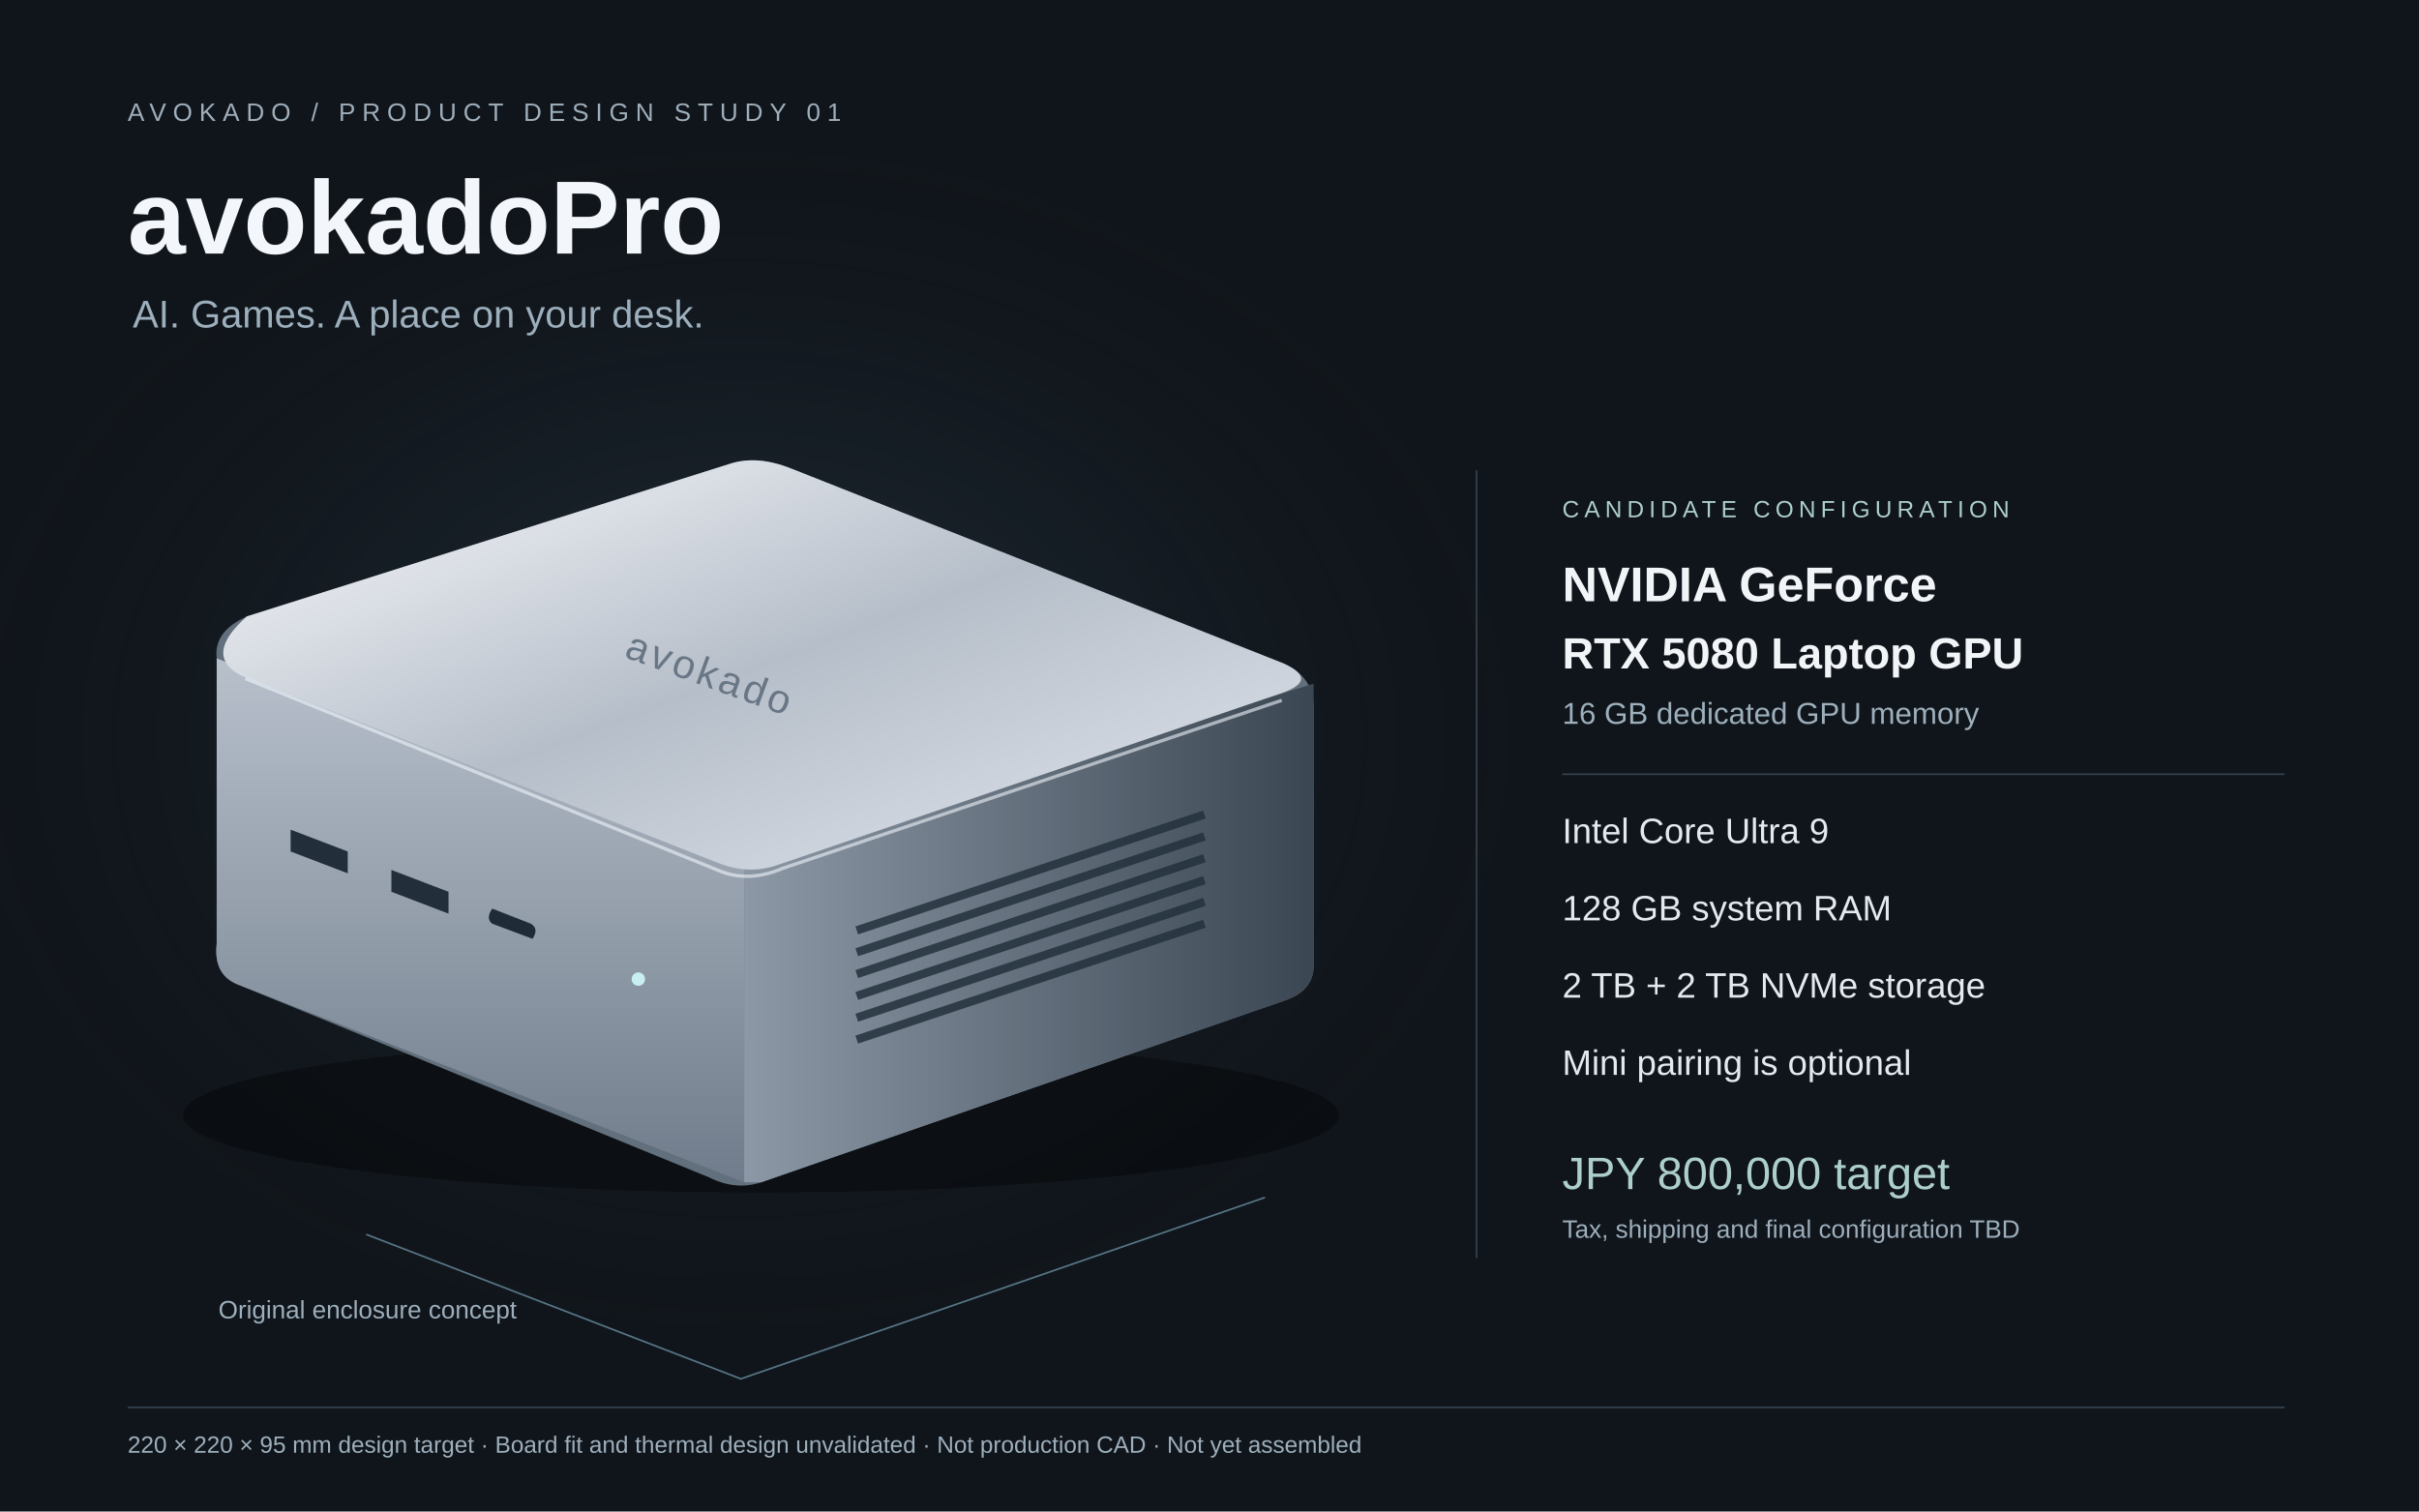
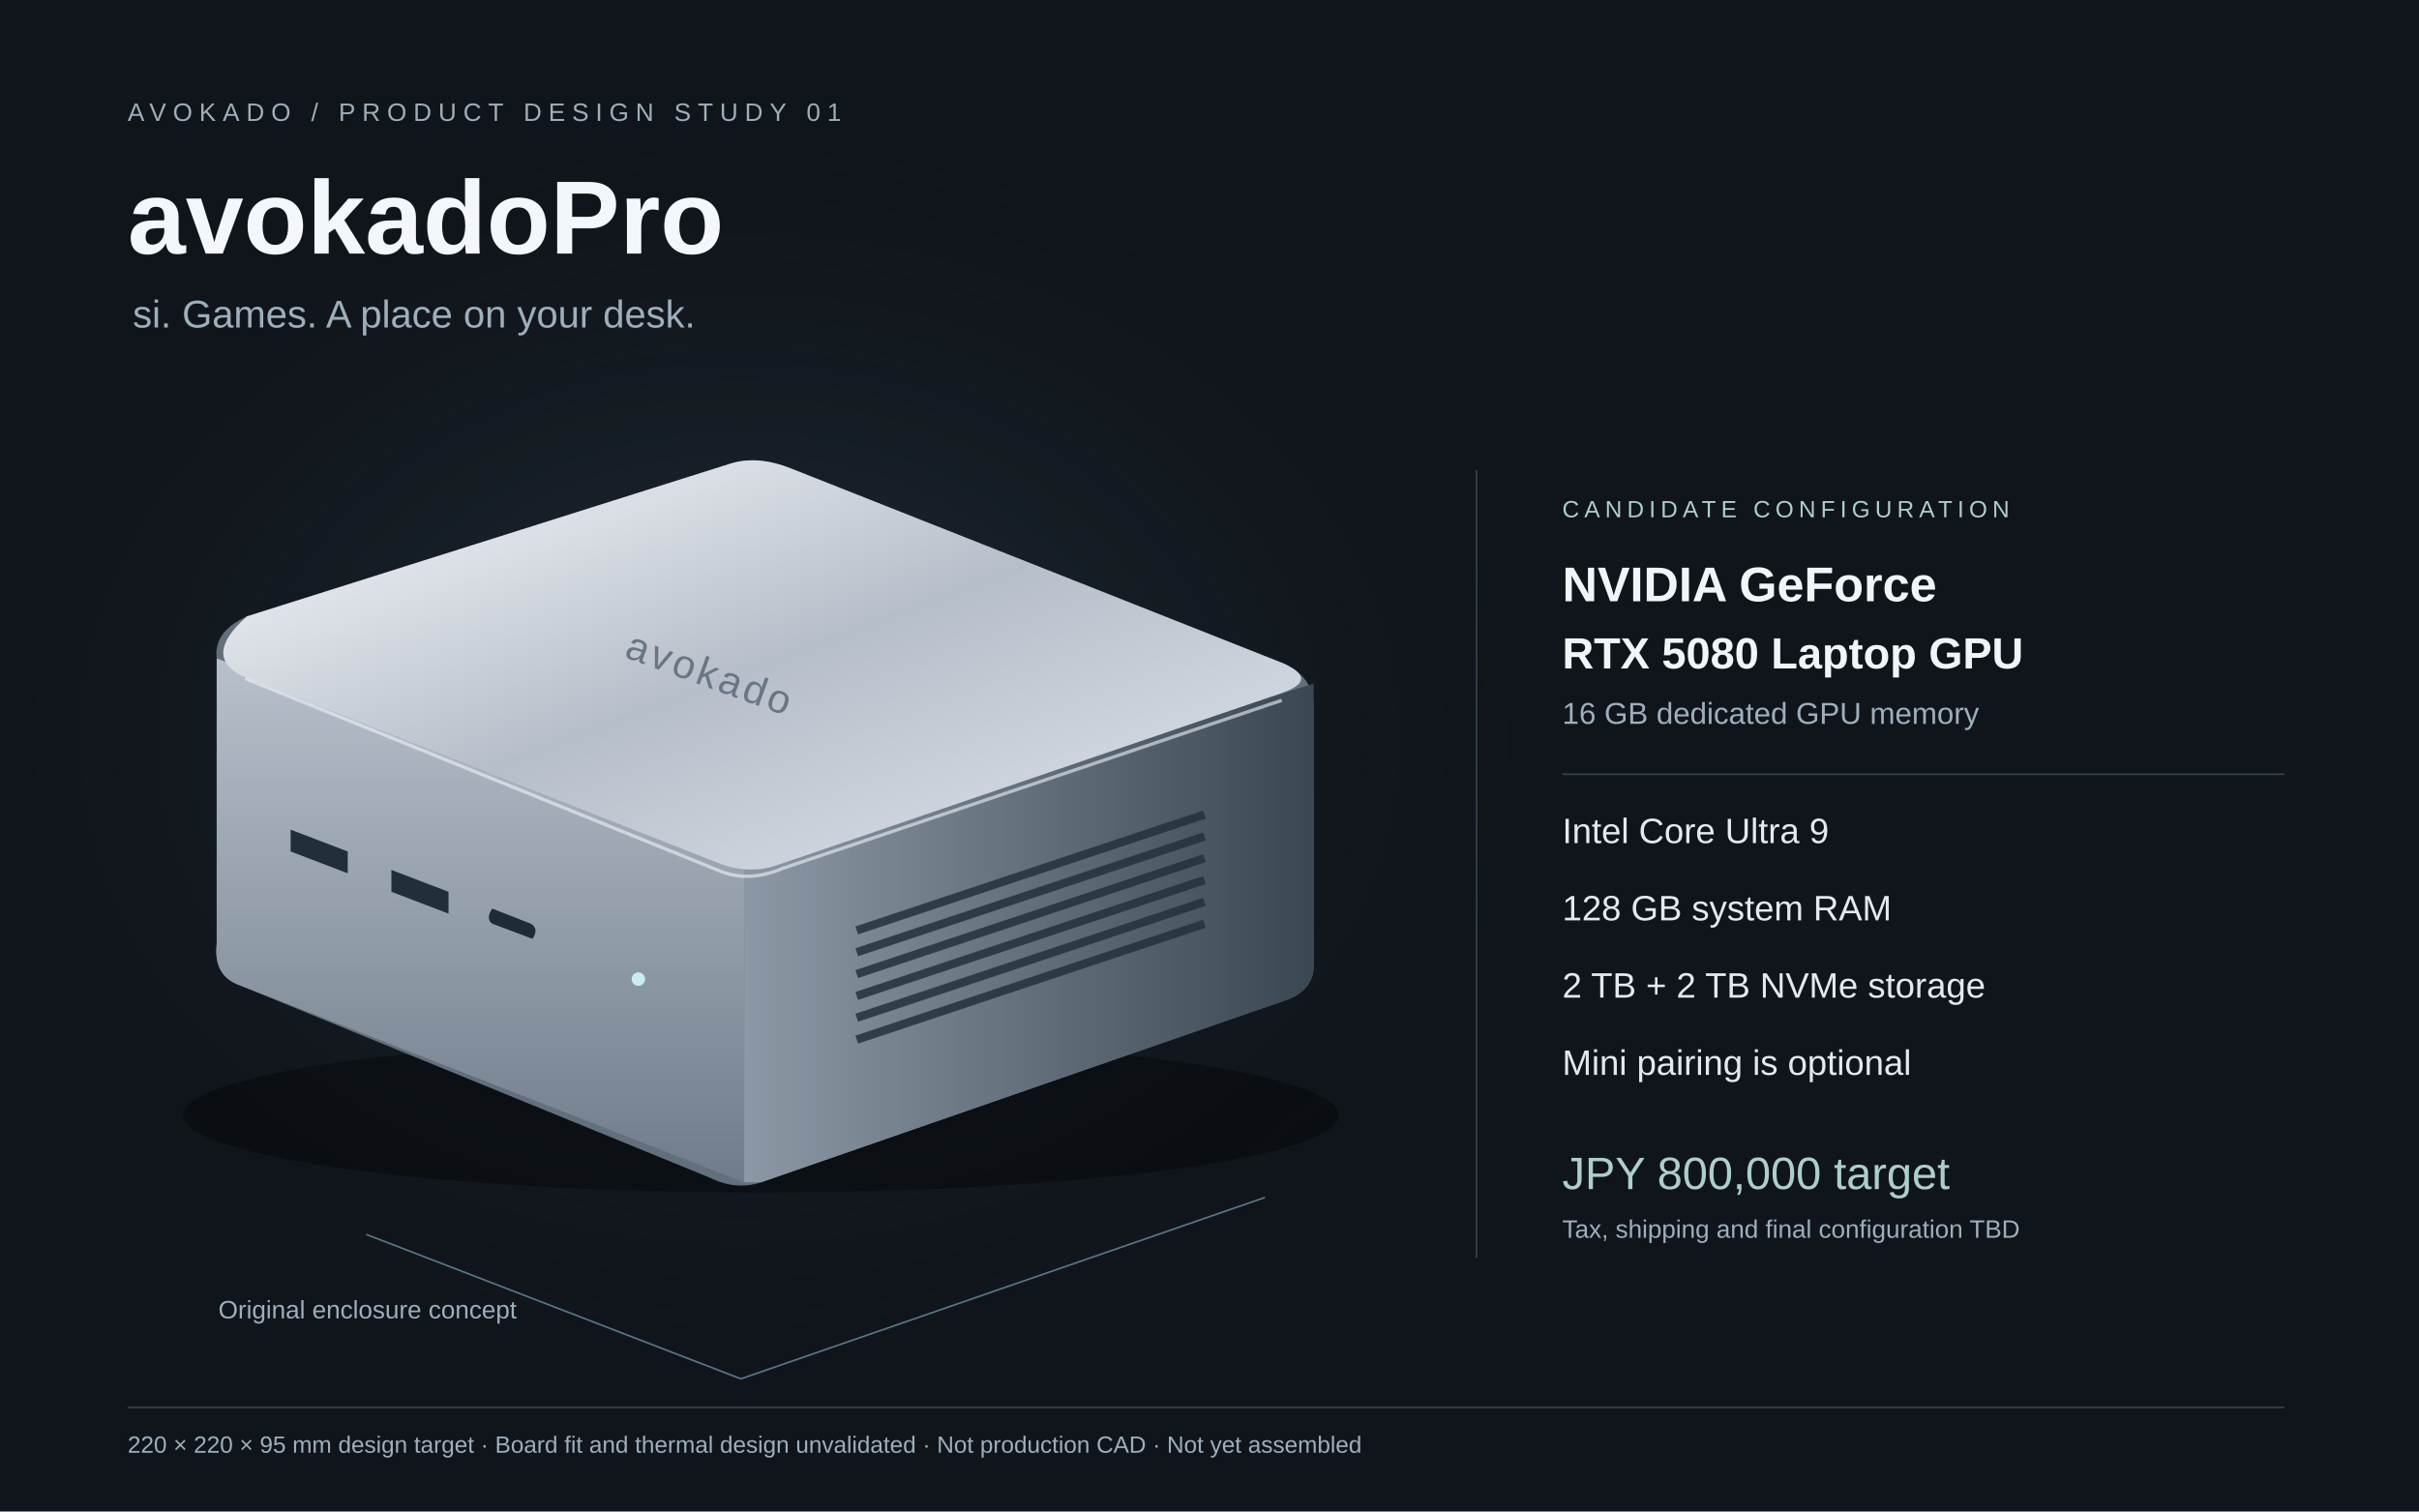
<svg xmlns="http://www.w3.org/2000/svg" width="1440" height="900" viewBox="0 0 1440 900" role="img" aria-labelledby="title desc">
  <defs>
    <linearGradient id="top" x1="0" y1="0" x2="1" y2="1">
      <stop stop-color="#fcfdff" />
      <stop offset=".5" stop-color="#b6bec9" />
      <stop offset="1" stop-color="#e2e7ee" />
    </linearGradient>
    <linearGradient id="front" x1="0" y1="0" x2="0" y2="1">
      <stop stop-color="#b7c0cb" />
      <stop offset="1" stop-color="#707c8b" />
    </linearGradient>
    <linearGradient id="side" x1="0" y1="0" x2="1" y2="0">
      <stop stop-color="#8d98a6" />
      <stop offset="1" stop-color="#3b4653" />
    </linearGradient>
    <radialGradient id="halo">
      <stop stop-color="#577586" stop-opacity=".32" />
      <stop offset="1" stop-color="#11171e" stop-opacity="0" />
    </radialGradient>
  </defs>
  <rect width="1440" height="900" fill="#10151b" />
  <ellipse cx="440" cy="440" rx="490" ry="370" fill="url(#halo)" />
  <g font-family="Arial, Helvetica, sans-serif">
    <text x="76" y="72" fill="#9faebb" font-size="15" letter-spacing="4">AVOKADO / PRODUCT DESIGN STUDY 01</text>
    <text x="76" y="151" fill="#f3f6fa" font-size="62" font-weight="700">avokadoPro</text>
-     <text x="79" y="195" fill="#9dafbc" font-size="23">AI. Games. A place on your desk.</text>
+     <text x="79" y="195" fill="#9dafbc" font-size="23">si. Games. A place on your desk.</text>
    <ellipse cx="453" cy="664" rx="344" ry="46" fill="#000" opacity=".35" />
    <path d="M129 392 Q127 376 147 367 L435 276 Q451 271 471 279 L764 395 Q782 403 782 421 L782 573 Q783 590 764 596 L453 704 Q438 709 422 701 L141 586 Q127 580 129 562Z" fill="#626f7c" />
    <path d="M129 392 L443 514 L443 704 L141 586 Q127 580 129 562Z" fill="url(#front)" />
    <path d="M443 514 L782 407 L782 573 Q783 590 764 596 L453 704 L443 704Z" fill="url(#side)" />
    <path d="M147 367 L435 276 Q451 271 471 279 L764 395 Q786 405 762 413 L463 515 Q446 521 428 514 L143 402 Q121 390 147 367Z" fill="url(#top)" />
    <path d="M146 404 L427 518 Q445 526 466 517 L763 417" fill="none" stroke="#eef4fa" opacity=".6" stroke-width="2" />
    <text x="371" y="391" transform="rotate(20 371 391)" fill="#687685" font-size="24" letter-spacing="2">avokado</text>
    <path d="M173 494 L207 507 L207 520 L173 507Z" fill="#222e39" />
    <path d="M233 518 L267 531 L267 544 L233 531Z" fill="#222e39" />
    <path d="M293 541 L316 550 Q321 553 317 559 L293 550 Q289 547 293 541Z" fill="#1f2c37" />
    <circle cx="380" cy="583" r="4" fill="#c8eef1" />
    <g stroke="#23313d" stroke-width="5" opacity=".85">
      <path d="M510 554 L717 485" />
      <path d="M510 567 L717 498" />
      <path d="M510 580 L717 511" />
      <path d="M510 593 L717 524" />
      <path d="M510 606 L717 537" />
      <path d="M510 619 L717 550" />
    </g>
    <path d="M218 735 L441 821 L753 713" stroke="#577586" fill="none" stroke-width="1" />
    <text x="130" y="785" fill="#9dafbc" font-size="15">Original enclosure concept</text>
    <line x1="879" y1="280" x2="879" y2="749" stroke="#34414d" />
    <text x="930" y="308" fill="#adcfcc" font-size="14" letter-spacing="3">CANDIDATE CONFIGURATION</text>
    <text x="930" y="358" fill="#f2f5f8" font-size="29" font-weight="700">NVIDIA GeForce</text>
    <text x="930" y="398" fill="#f2f5f8" font-size="26" font-weight="700">RTX 5080 Laptop GPU</text>
    <text x="930" y="431" fill="#9dafbc" font-size="18">16 GB dedicated GPU memory</text>
    <line x1="930" y1="461" x2="1360" y2="461" stroke="#34414d" />
    <text x="930" y="502" fill="#e3e9f0" font-size="21">Intel Core Ultra 9</text>
    <text x="930" y="548" fill="#e3e9f0" font-size="21">128 GB system RAM</text>
    <text x="930" y="594" fill="#e3e9f0" font-size="21">2 TB + 2 TB NVMe storage</text>
    <text x="930" y="640" fill="#e3e9f0" font-size="21">Mini pairing is optional</text>
    <text x="930" y="708" fill="#adcfcc" font-size="27">JPY 800,000 target</text>
    <text x="930" y="737" fill="#9dafbc" font-size="15">Tax, shipping and final configuration TBD</text>
    <line x1="76" y1="838" x2="1360" y2="838" stroke="#34414d" />
    <text x="76" y="865" fill="#9dafbc" font-size="14">220 × 220 × 95 mm design target · Board fit and thermal design unvalidated · Not production CAD · Not yet assembled</text>
  </g>
</svg>
